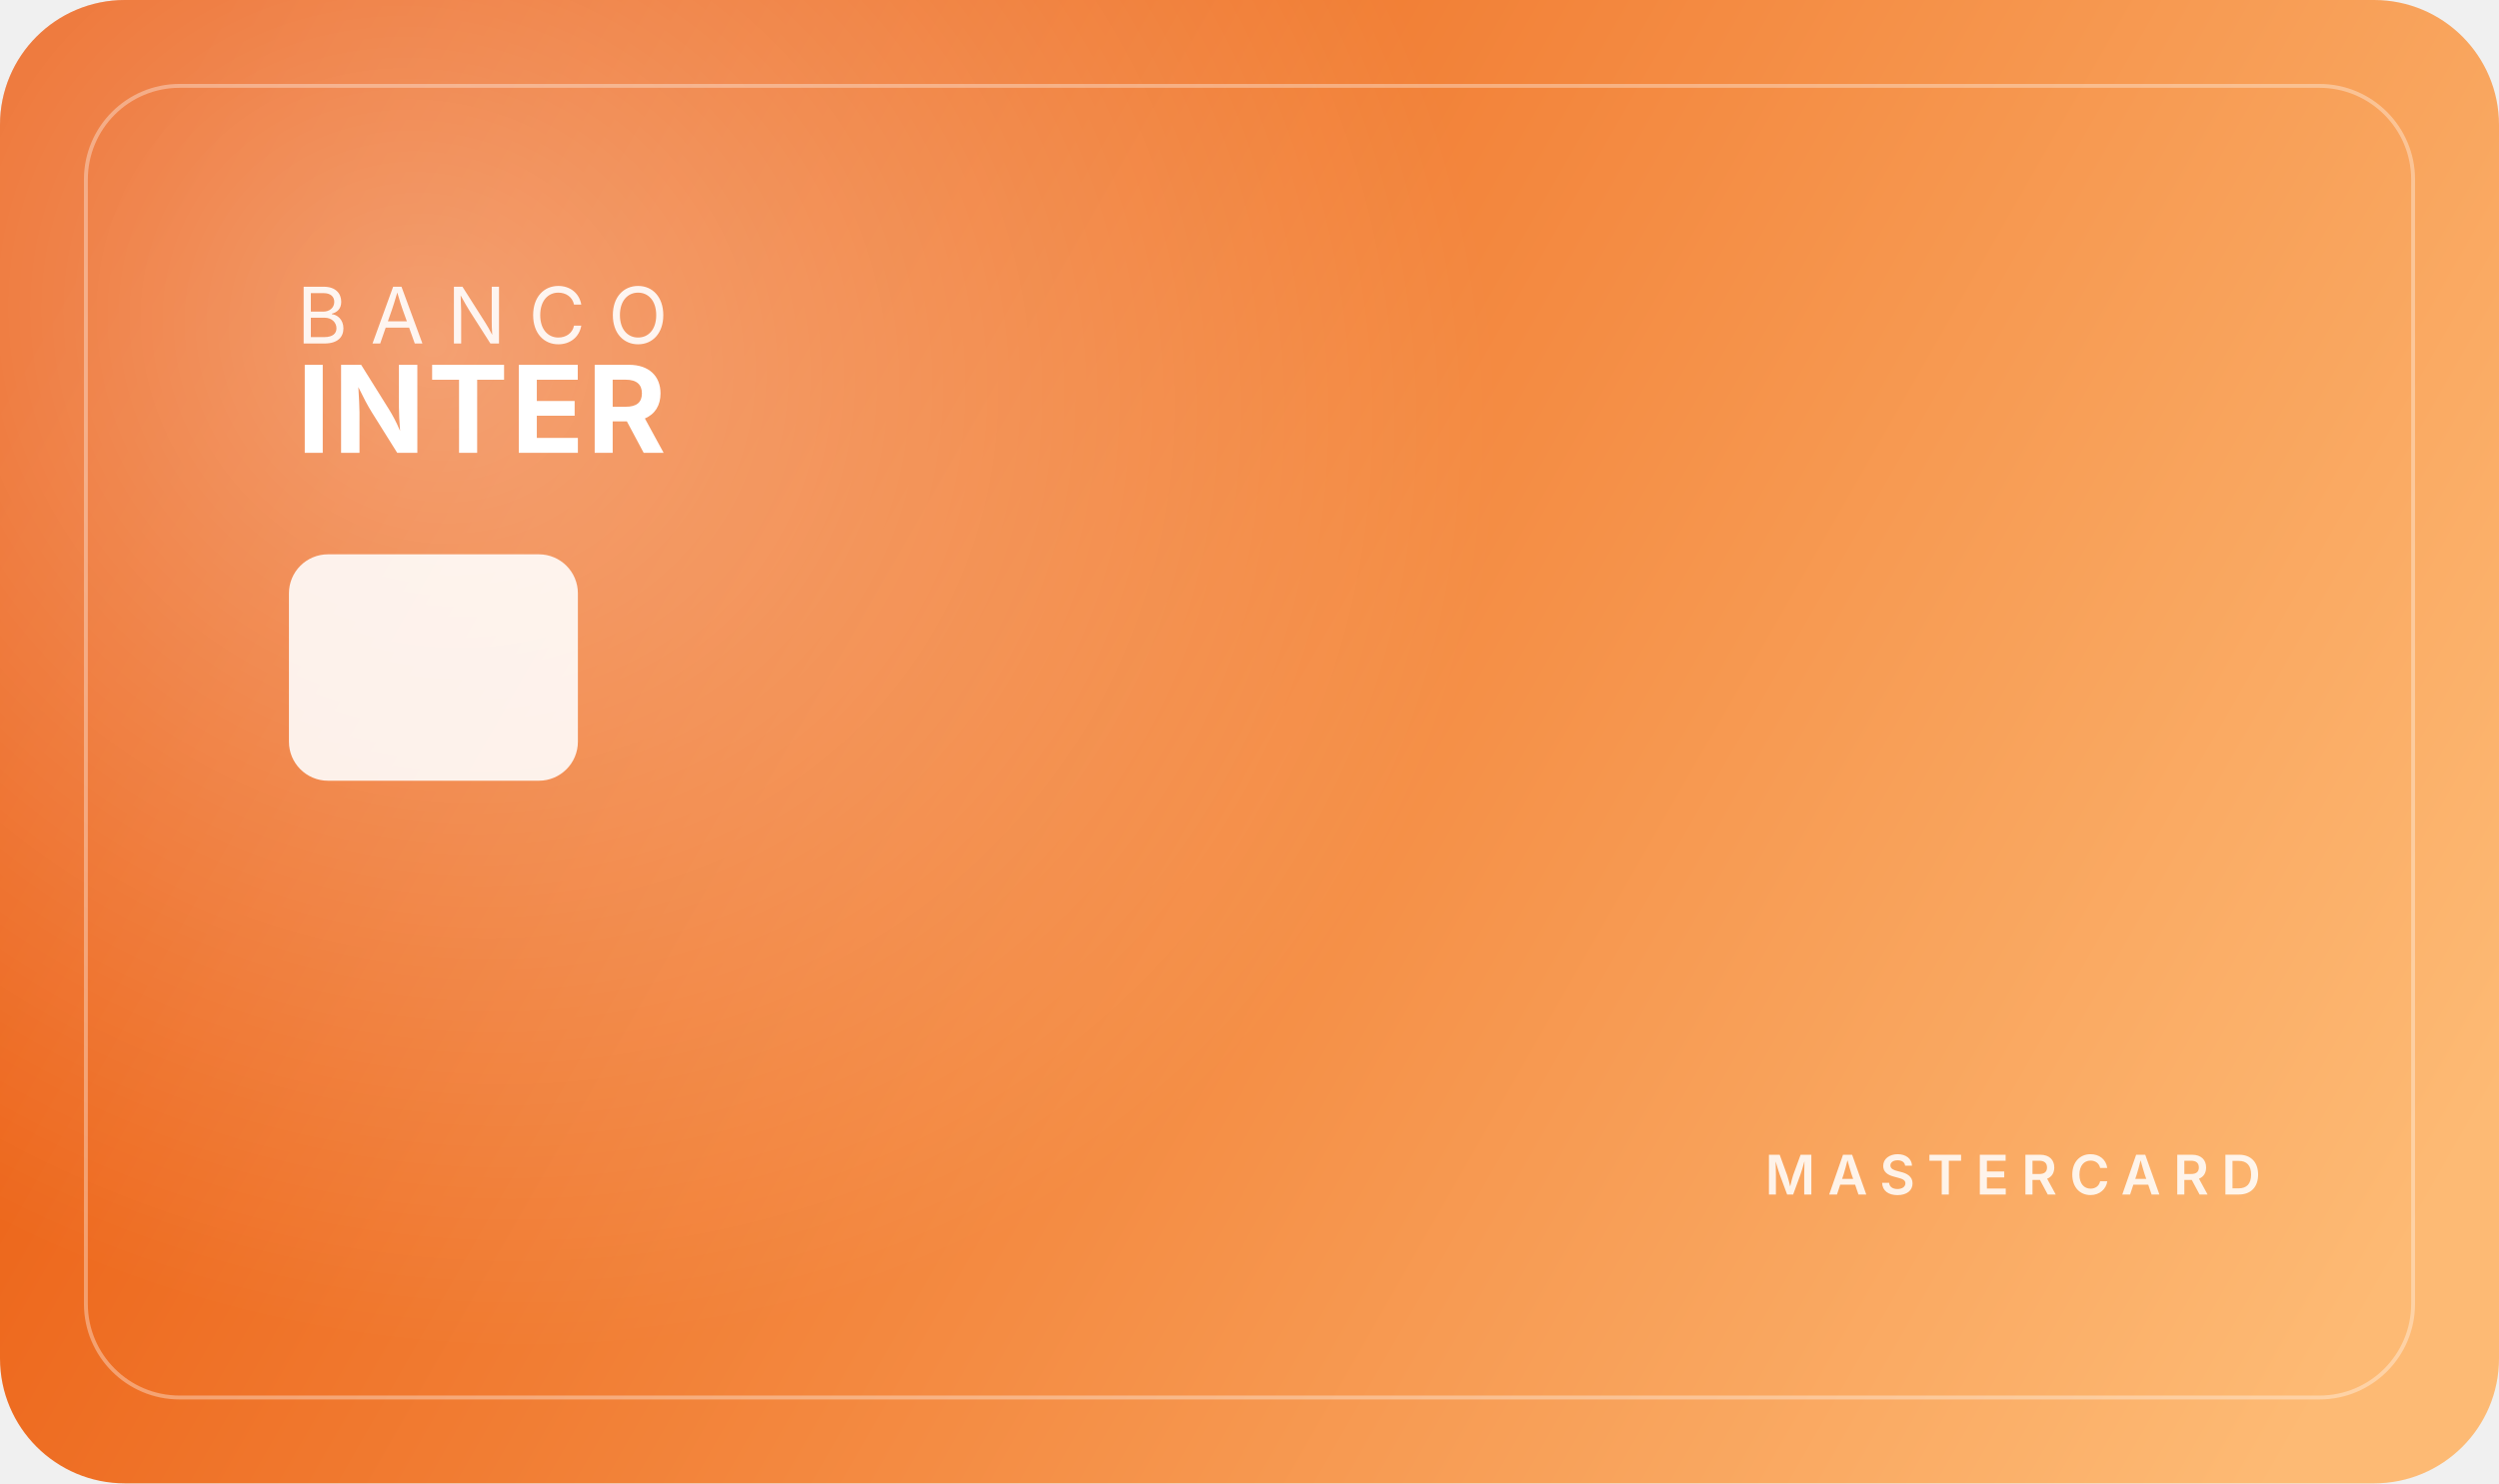
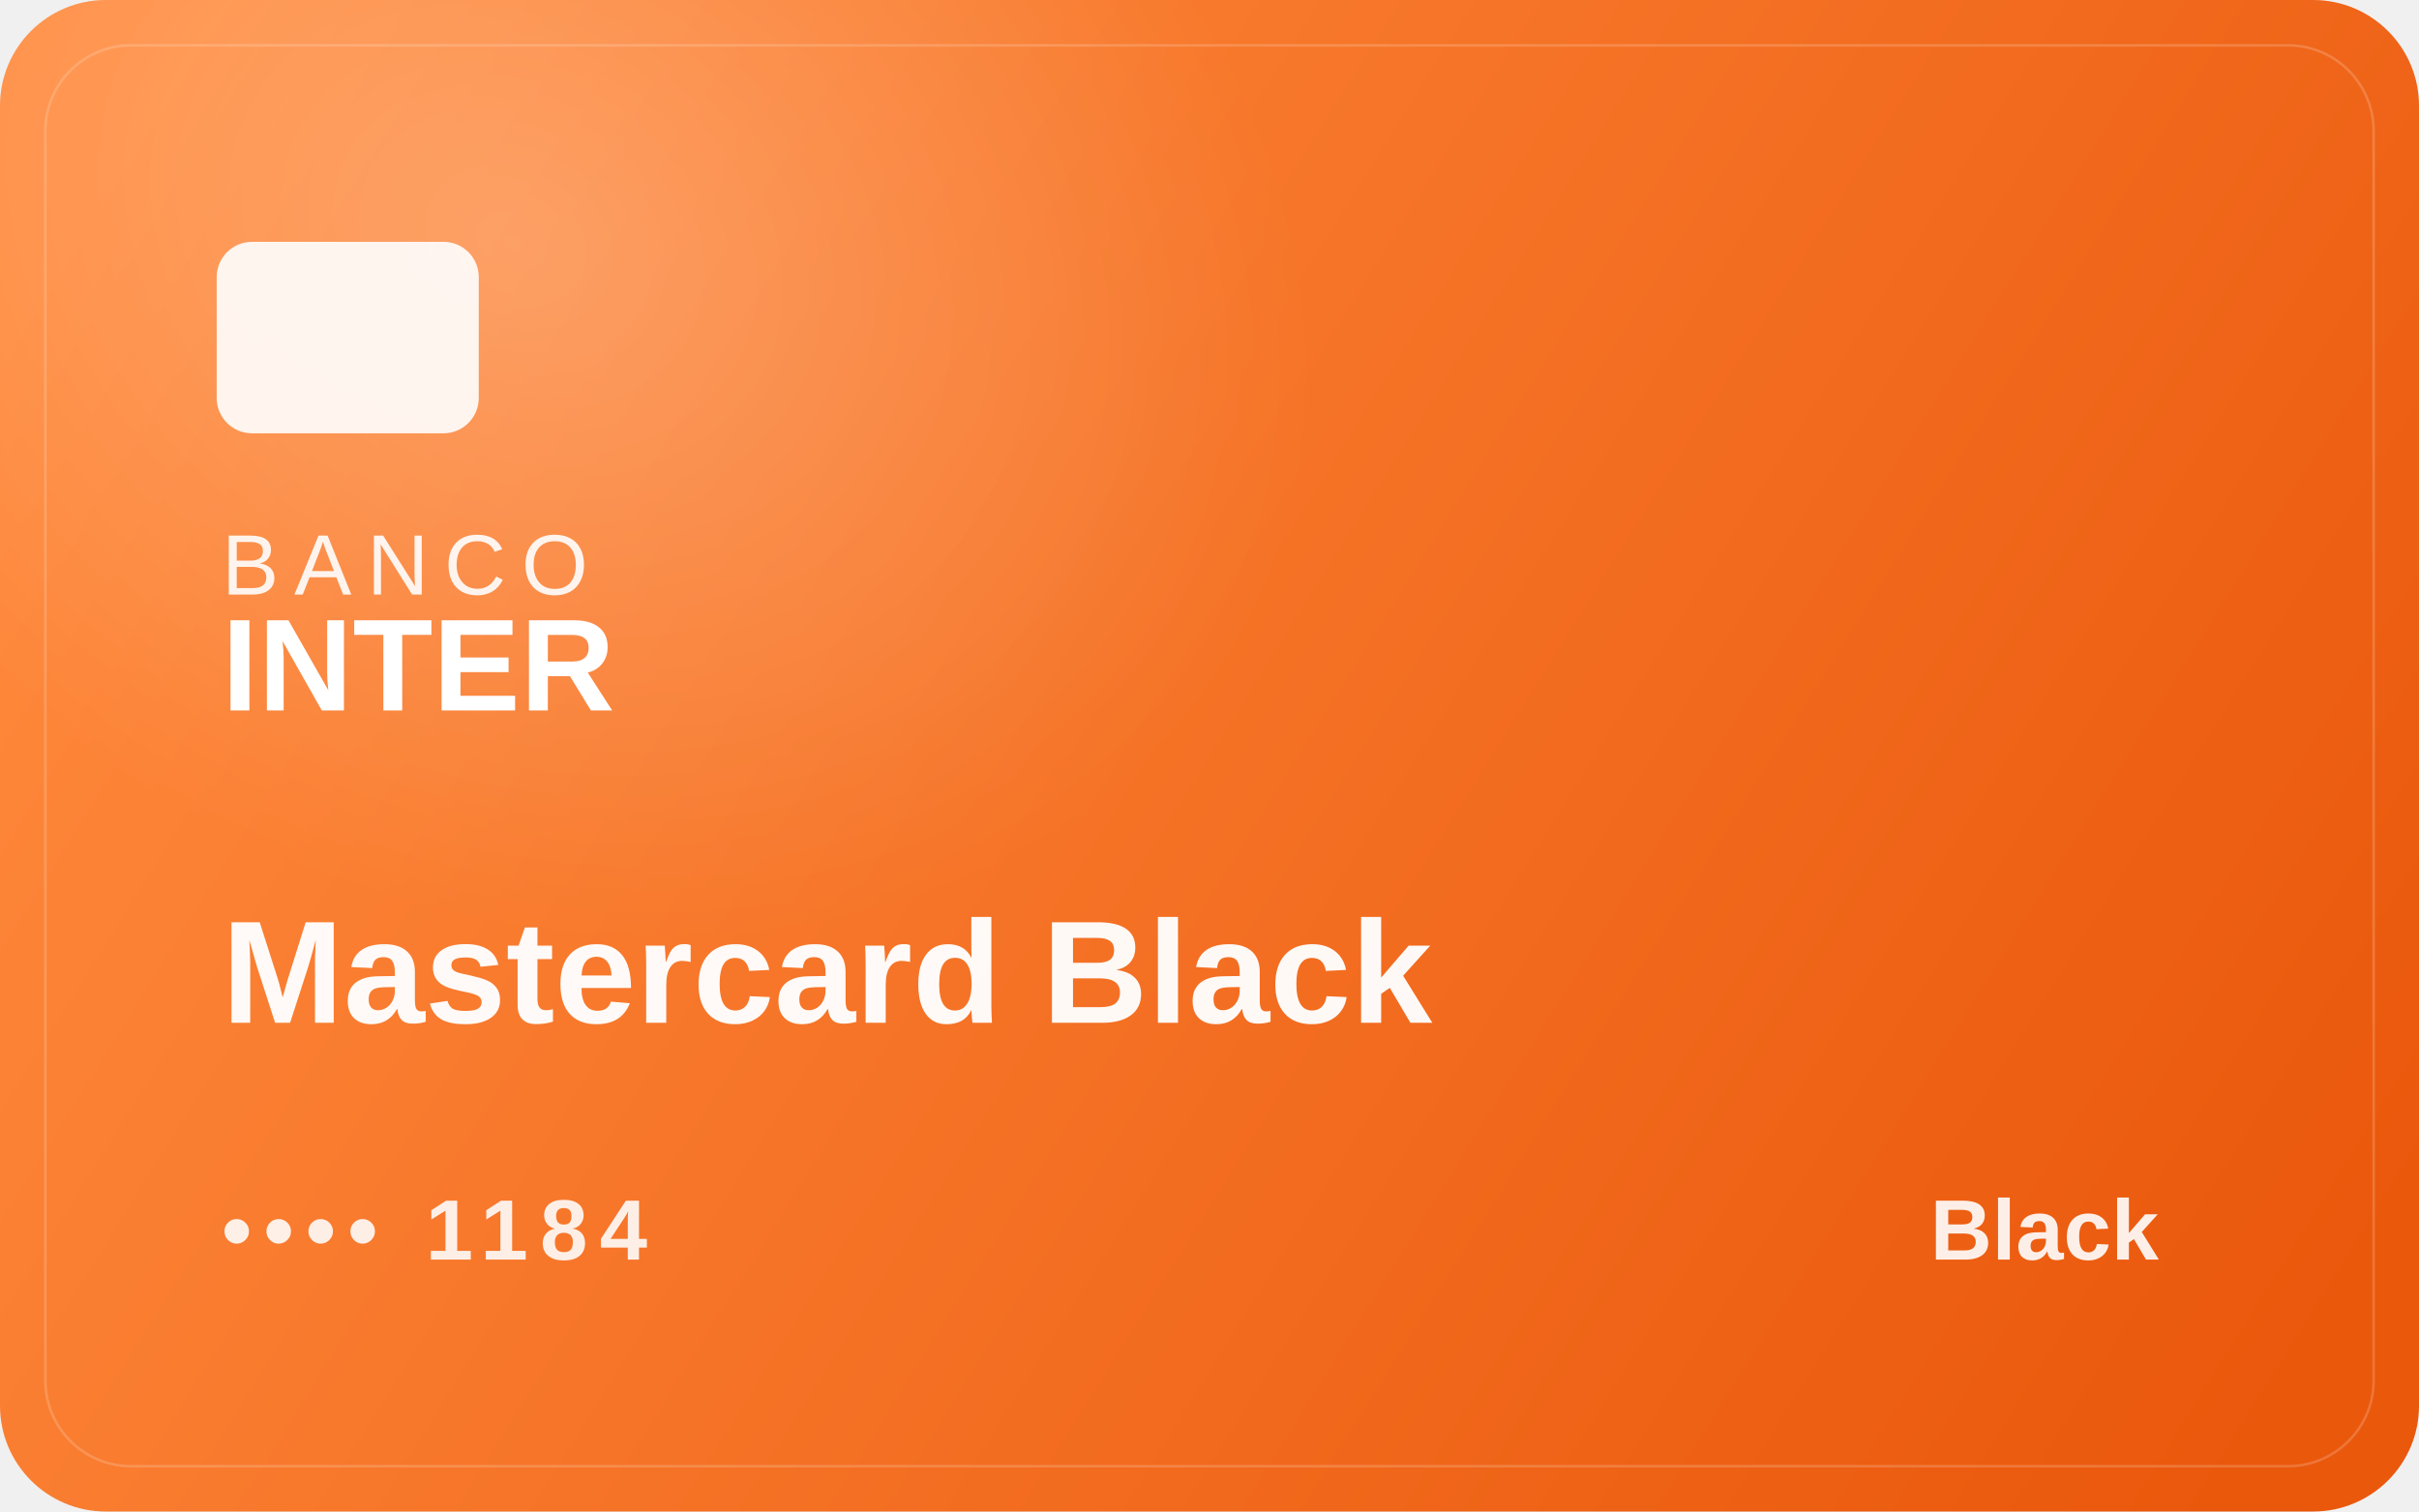
- <svg xmlns="http://www.w3.org/2000/svg" width="640" height="380" viewBox="0 0 640 380" fill="none">
+ <svg xmlns="http://www.w3.org/2000/svg" width="960" height="600" viewBox="0 0 960 600" fill="none">
  <defs>
-     <linearGradient id="bg" x1="40" y1="30" x2="600" y2="350" gradientUnits="userSpaceOnUse">
-       <stop stop-color="#EA580C" />
-       <stop offset="1" stop-color="#FDBA74" />
+     <linearGradient id="inter-bg" x1="58" y1="36" x2="902" y2="564" gradientUnits="userSpaceOnUse">
+       <stop stop-color="#FF8A3D" />
+       <stop offset="1" stop-color="#EA580C" />
    </linearGradient>
-     <radialGradient id="glow" cx="0" cy="0" r="1" gradientUnits="userSpaceOnUse" gradientTransform="translate(110 88) rotate(29.5) scale(280 250)">
-       <stop stop-color="white" stop-opacity="0.38" />
+     <radialGradient id="inter-glow" cx="0" cy="0" r="1" gradientUnits="userSpaceOnUse" gradientTransform="translate(204 96) rotate(28) scale(330 260)">
+       <stop stop-color="white" stop-opacity="0.24" />
      <stop offset="1" stop-color="white" stop-opacity="0" />
    </radialGradient>
  </defs>
-   <rect width="640" height="380" rx="32" fill="url(#bg)" />
-   <rect x="22" y="22" width="596" height="336" rx="24" stroke="white" stroke-opacity="0.35" />
-   <rect x="0" y="0" width="640" height="380" rx="32" fill="url(#glow)" />
-   <rect x="74" y="142" width="74" height="58" rx="10" fill="white" fill-opacity="0.88" />
-   <text x="76" y="88" fill="white" fill-opacity="0.9" font-family="Inter, Arial, sans-serif" font-size="20" letter-spacing="5.8">BANCO</text>
-   <text x="76" y="116" fill="white" font-family="Inter, Arial, sans-serif" font-size="31" font-weight="700" letter-spacing="0.6">INTER</text>
-   <text x="452" y="306" fill="white" fill-opacity="0.86" font-family="Inter, Arial, sans-serif" font-size="14" font-weight="600" letter-spacing="3.2">MASTERCARD</text>
+   <rect width="960" height="600" rx="42" fill="url(#inter-bg)" />
+   <rect x="18" y="18" width="924" height="564" rx="34" stroke="rgba(255,255,255,0.18)" />
+   <rect width="960" height="600" rx="42" fill="url(#inter-glow)" />
+   <rect x="86" y="96" width="104" height="76" rx="14" fill="white" fill-opacity="0.9" />
+   <text x="88" y="236" fill="white" fill-opacity="0.9" font-family="Arial, sans-serif" font-size="34" letter-spacing="0.18em">BANCO</text>
+   <text x="88" y="282" fill="white" font-family="Arial, sans-serif" font-size="52" font-weight="700">INTER</text>
+   <text x="88" y="406" fill="white" fill-opacity="0.96" font-family="Arial, sans-serif" font-size="58" font-weight="700">Mastercard Black</text>
+   <text x="88" y="500" fill="white" fill-opacity="0.88" font-family="Arial, sans-serif" font-size="34" font-weight="600" letter-spacing="0.14em">•••• 1184</text>
+   <text x="766" y="500" fill="white" fill-opacity="0.9" font-family="Arial, sans-serif" font-size="34" font-weight="700">Black</text>
</svg>
